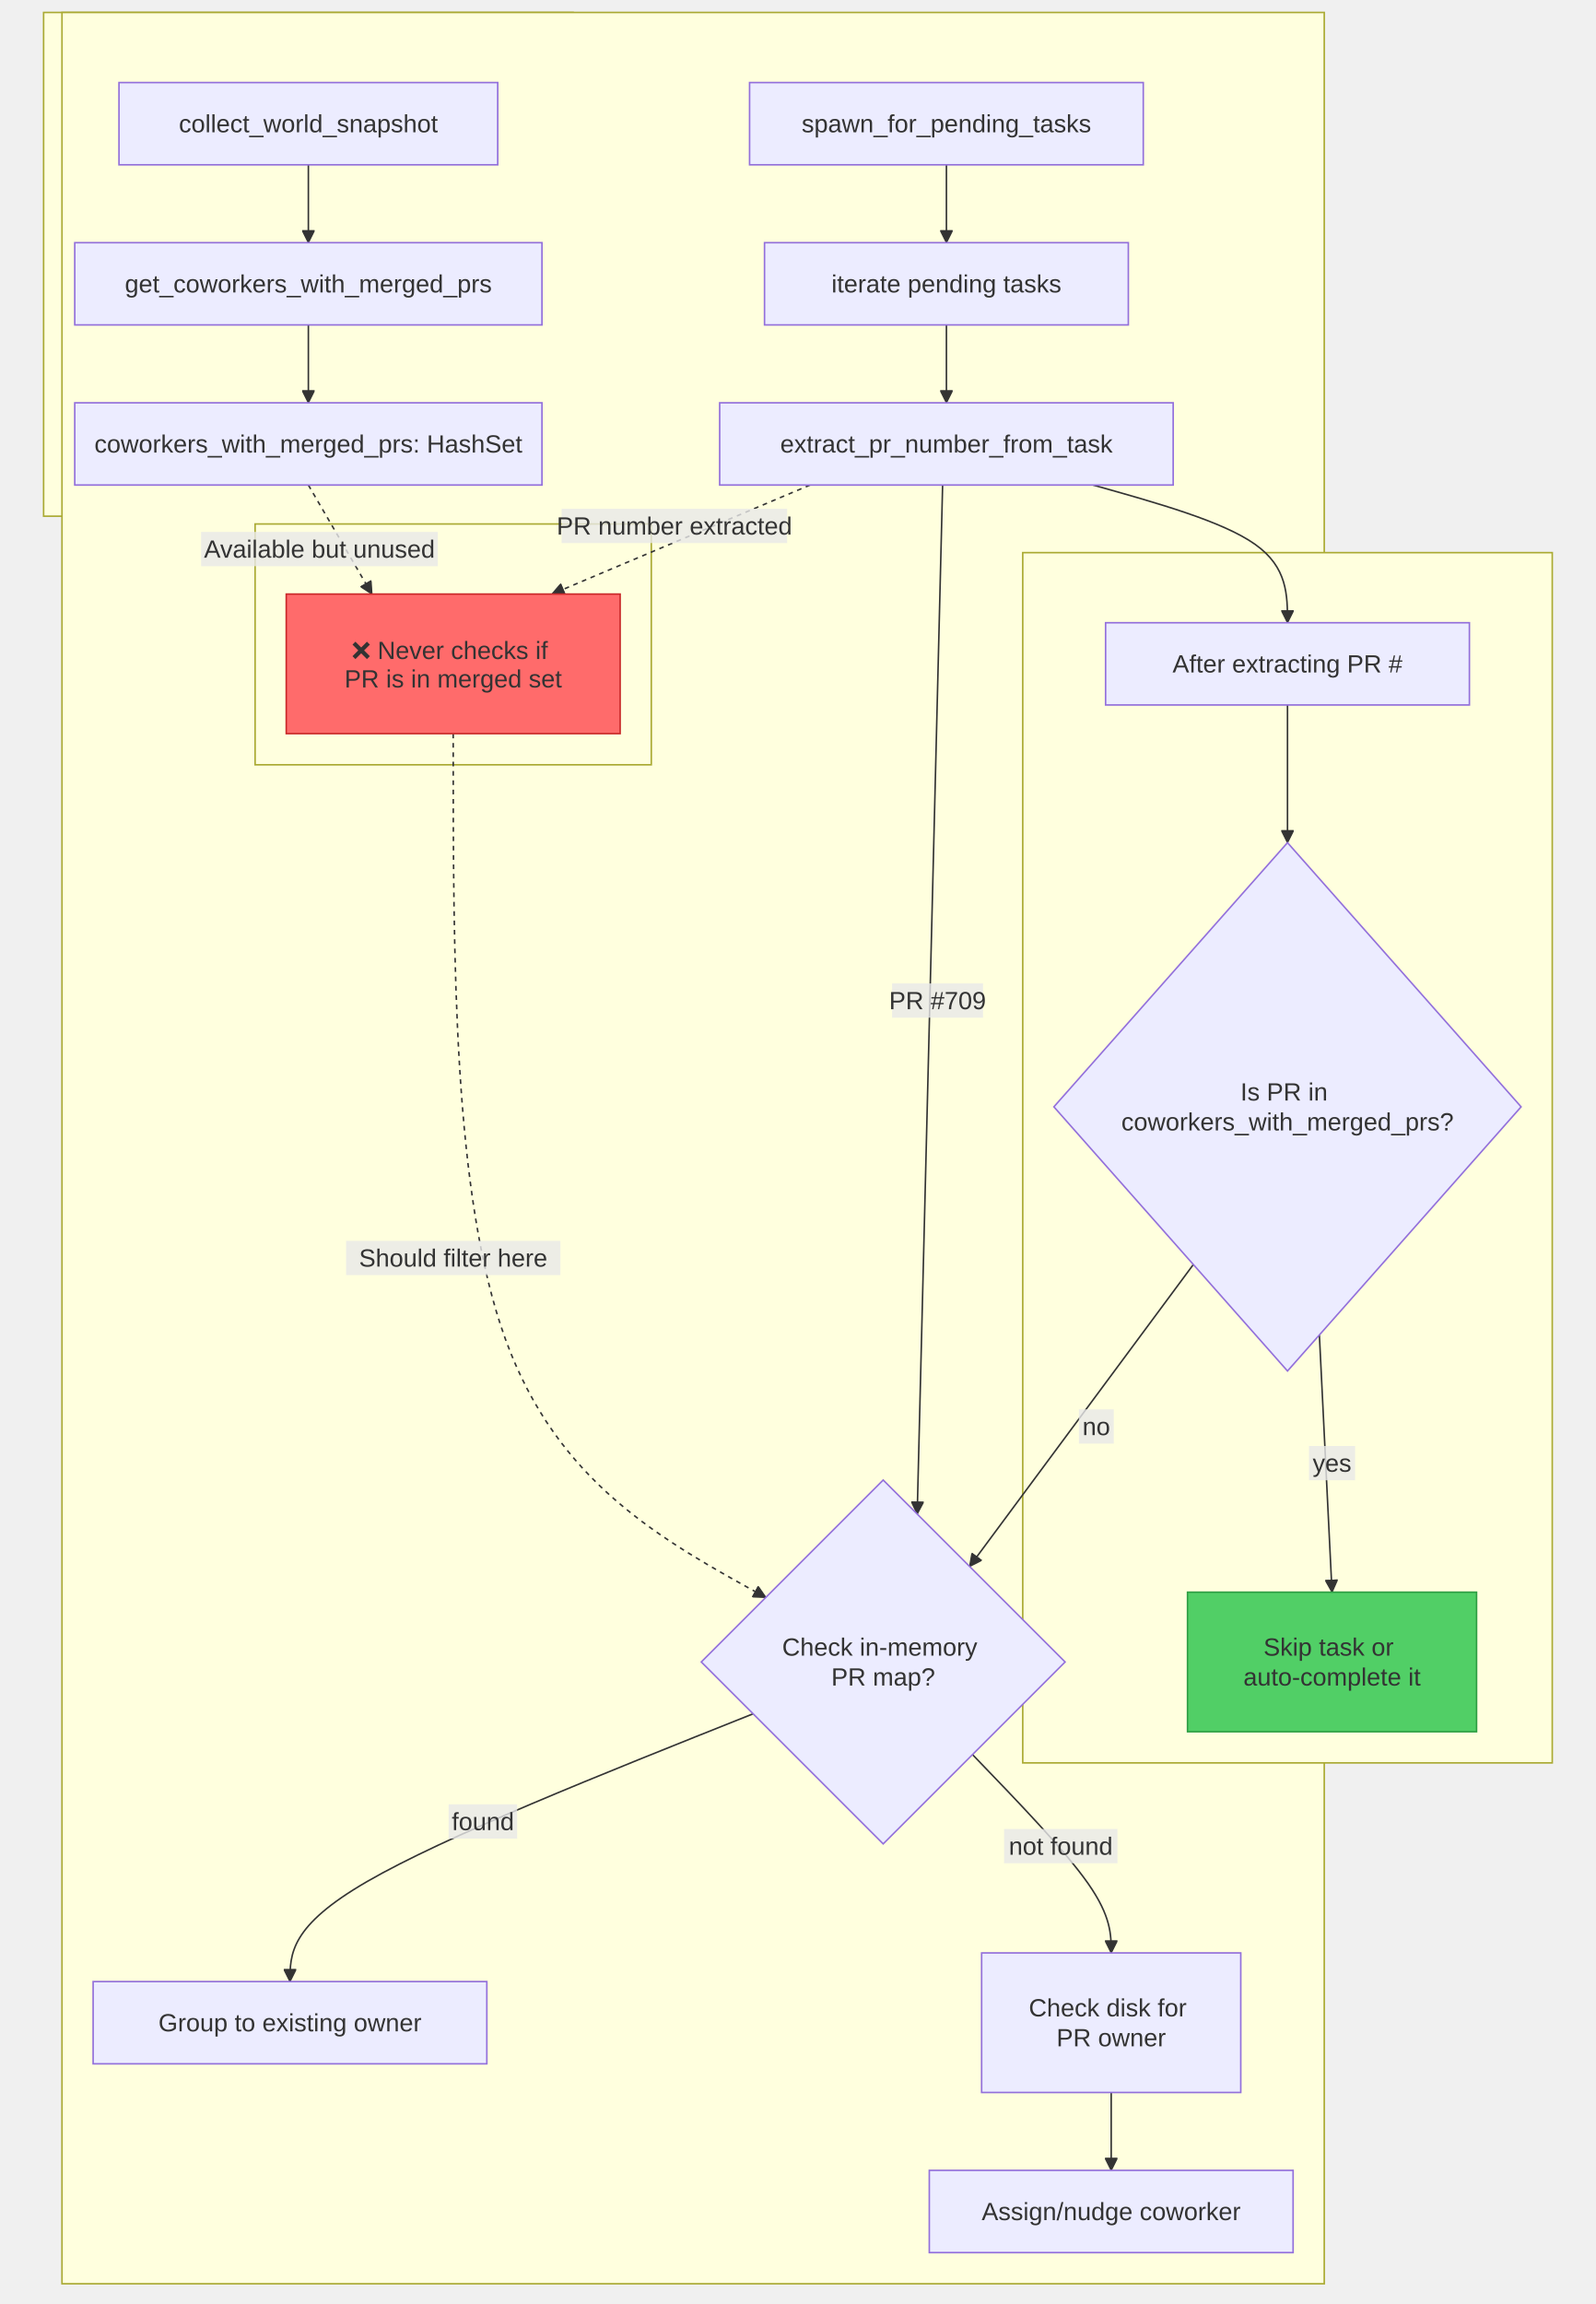
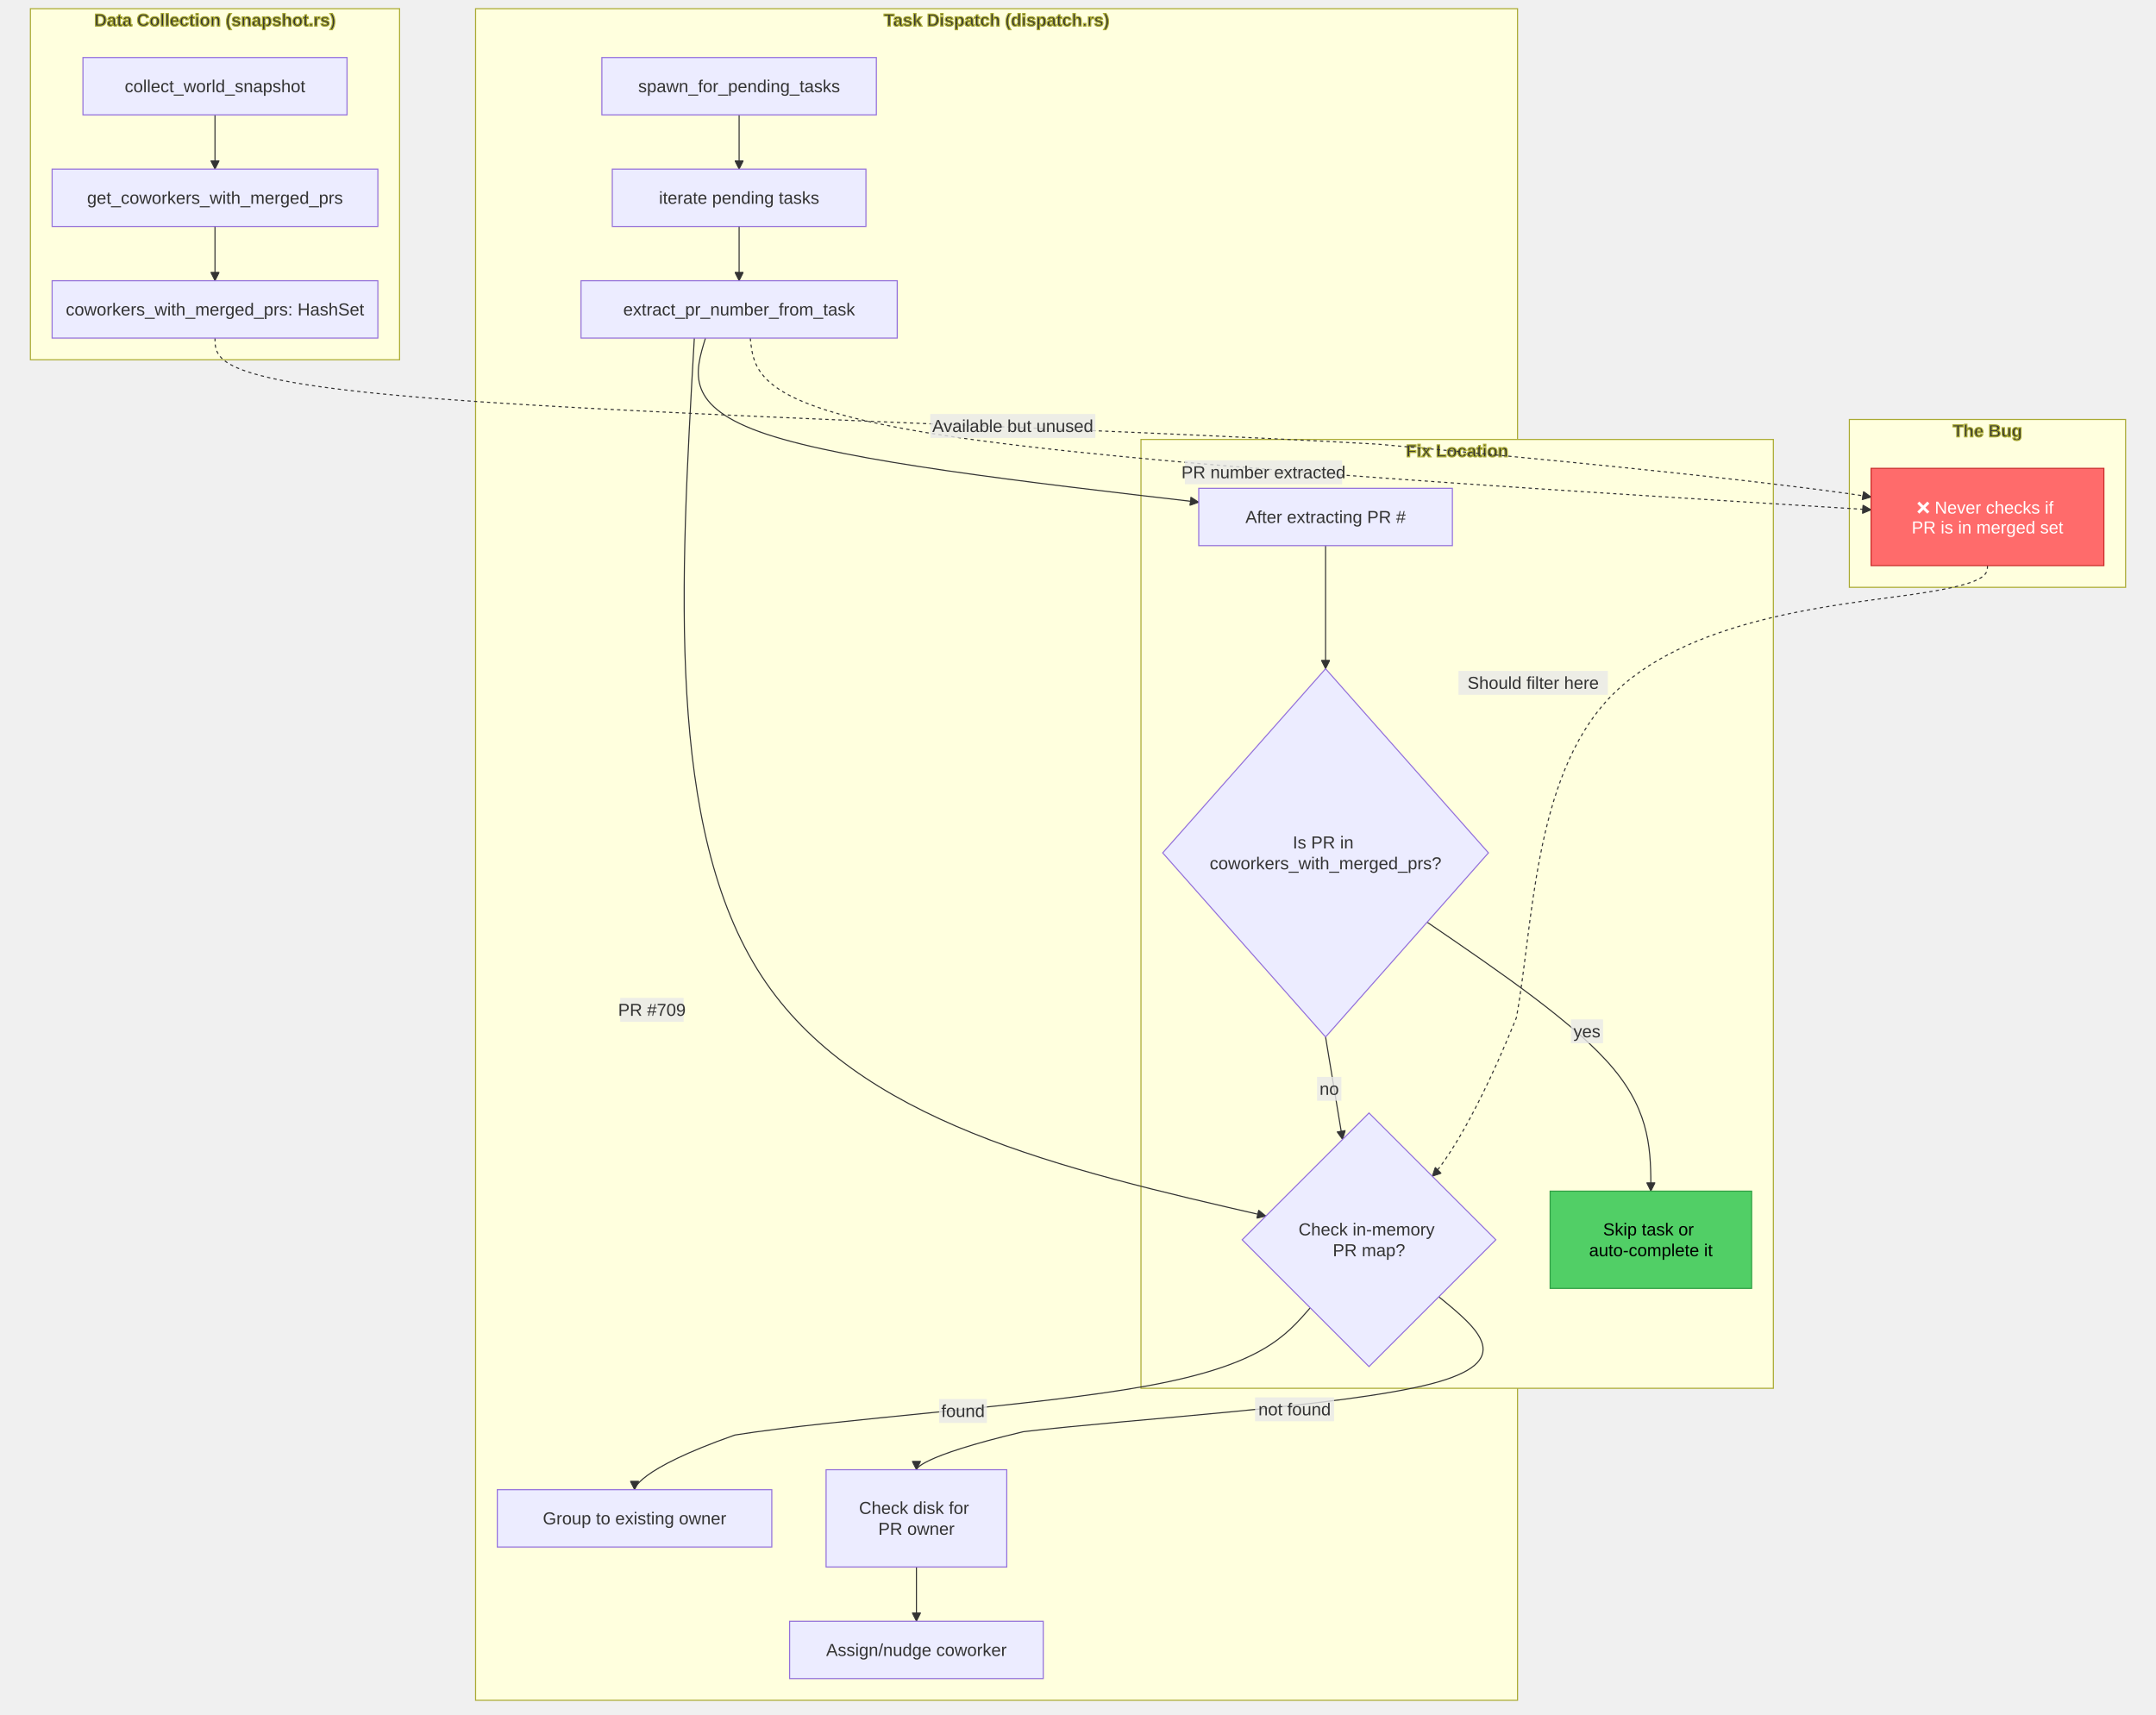
- <svg xmlns="http://www.w3.org/2000/svg" width="1024.7" height="1479.2" viewBox="-8 -28 1024.7 1479.2" class="mermaid">
+ <svg xmlns="http://www.w3.org/2000/svg" width="1985.6" height="1579.2" viewBox="-8 -28 1985.6 1579.2" class="mermaid">
  <style>

.mermaid {
  font-family: trebuchet ms, verdana, arial, sans-serif;
  font-size: 16px;
}

.node rect,
.node polygon,
.node circle,
.node ellipse,
.node path {
  fill: #ECECFF;
  stroke: #9370DB;
  stroke-width: 1px;
}

.node line {
  stroke: #9370DB;
  stroke-width: 1px;
}

.node .label {
  fill: #333333;
}

.node text {
  fill: #333333;
  font-family: trebuchet ms, verdana, arial, sans-serif;
  font-size: 16px;
}

.edge-path {
  fill: none;
  stroke: #333333;
  stroke-width: 1px;
}

.edge-label {
  fill: #333333;
  font-family: trebuchet ms, verdana, arial, sans-serif;
}

.edge-label-bg {
  fill: rgba(232, 232, 232, 0.8);
}

.subgraph {
  fill: #ffffde;
  stroke: #aaaa33;
  stroke-width: 1px;
}

.subgraph-title {
  fill: #333333;
  font-weight: bold;
}

.cluster rect {
  fill: #ffffde;
  stroke: #aaaa33;
  stroke-width: 1px;
  rx: 5px;
  ry: 5px;
}

.cluster-label {
  fill: #333333;
  font-family: trebuchet ms, verdana, arial, sans-serif;
  font-size: 16px;
  font-weight: bold;
}

marker path {
  fill: #333333;
  stroke: #333333;
}

  </style>
  <defs>
    <marker id="arrow_point" viewBox="0 0 10 10" refX="10" refY="5" markerWidth="8" markerHeight="8" orient="auto" markerUnits="userSpaceOnUse">
      <path d="M 0 0 L 10 5 L 0 10 z" />
    </marker>
    <marker id="arrow_point_start" viewBox="0 0 10 10" refX="4.5" refY="5" markerWidth="8" markerHeight="8" orient="auto" markerUnits="userSpaceOnUse">
      <path d="M 0 5 L 10 10 L 10 0 z" />
    </marker>
    <marker id="arrow_cross" viewBox="0 0 11 11" refX="12" refY="5.2" markerWidth="11" markerHeight="11" orient="auto" markerUnits="userSpaceOnUse">
      <path d="M 1 1 L 10 10 M 10 1 L 1 10" fill="none" stroke-width="2" />
    </marker>
    <marker id="arrow_cross_start" viewBox="0 0 11 11" refX="-1" refY="5.2" markerWidth="11" markerHeight="11" orient="auto" markerUnits="userSpaceOnUse">
      <path d="M 1 1 L 10 10 M 10 1 L 1 10" fill="none" stroke-width="2" />
    </marker>
    <marker id="arrow_circle" viewBox="0 0 10 10" refX="11" refY="5" markerWidth="11" markerHeight="11" orient="auto" markerUnits="userSpaceOnUse">
      <circle cx="5" cy="5" r="5" />
    </marker>
    <marker id="arrow_circle_start" viewBox="0 0 10 10" refX="-1" refY="5" markerWidth="11" markerHeight="11" orient="auto" markerUnits="userSpaceOnUse">
      <circle cx="5" cy="5" r="5" />
    </marker>
  </defs>
  <g class="root">
    <g class="clusters">
-       <g class="subgraph" id="subgraph-">
+       <g class="subgraph" id="subgraph-Data Collection (snapshot.rs)">
        <rect x="20" y="-20" width="340" height="323.4" class="cluster" />
-         <text x="190" y="-4" class="cluster-label" text-anchor="middle" />
-       </g>
-       <g class="subgraph" id="subgraph-">
-         <rect x="31.8" y="-20" width="810.5" height="1458.2" class="cluster" />
-         <text x="437.05" y="-4" class="cluster-label" text-anchor="middle" />
-       </g>
-       <g class="subgraph" id="subgraph-">
-         <rect x="155.8" y="308.4" width="254.4" height="154.6" class="cluster" />
-         <text x="283" y="324.4" class="cluster-label" text-anchor="middle" />
-       </g>
-       <g class="subgraph" id="subgraph-">
-         <rect x="648.7" y="326.8" width="340" height="777" class="cluster" />
-         <text x="818.7" y="342.8" class="cluster-label" text-anchor="middle" />
+         <text x="190" y="-4" class="cluster-label" text-anchor="middle">Data Collection (snapshot.rs)</text>
+       </g>
+       <g class="subgraph" id="subgraph-Task Dispatch (dispatch.rs)">
+         <rect x="430" y="-20" width="959.6" height="1558.2" class="cluster" />
+         <text x="909.8" y="-4" class="cluster-label" text-anchor="middle">Task Dispatch (dispatch.rs)</text>
+       </g>
+       <g class="subgraph" id="subgraph-The Bug">
+         <rect x="1695.2" y="358.4" width="254.4" height="154.6" class="cluster" />
+         <text x="1822.4" y="374.4" class="cluster-label" text-anchor="middle">The Bug</text>
+       </g>
+       <g class="subgraph" id="subgraph-Fix Location">
+         <rect x="1042.8" y="376.8" width="582.4" height="874" class="cluster" />
+         <text x="1334" y="392.8" class="cluster-label" text-anchor="middle">Fix Location</text>
      </g>
    </g>
    <g class="edgePaths">
      <g class="edge" id="edge-L-A-B-0">
        <path d="M 190.00 77.80 C 190.00 86.13, 190.00 94.47, 190.00 102.80 C 190.00 111.13, 190.00 119.47, 190.00 127.80" class="edge-path" fill="none" stroke-width="1" marker-end="url(#arrow_point)" />
      </g>
      <g class="edge" id="edge-L-B-C-0">
-         <path d="M 190.00 180.60 C 190.00 188.93, 190.00 197.27, 190.00 205.60 C 190.00 213.93, 190.00 222.27, 190.00 230.60" class="edge-path" marker-end="url(#arrow_point)" fill="none" stroke-width="1" />
+         <path d="M 190.00 180.60 C 190.00 188.93, 190.00 197.27, 190.00 205.60 C 190.00 213.93, 190.00 222.27, 190.00 230.60" class="edge-path" stroke-width="1" marker-end="url(#arrow_point)" fill="none" />
      </g>
      <g class="edge" id="edge-L-D-E-0">
-         <path d="M 599.70 77.80 C 599.70 86.13, 599.70 94.47, 599.70 102.80 C 599.70 111.13, 599.70 119.47, 599.70 127.80" class="edge-path" fill="none" stroke-width="1" marker-end="url(#arrow_point)" />
+         <path d="M 672.70 77.80 C 672.70 86.13, 672.70 94.47, 672.70 102.80 C 672.70 111.13, 672.70 119.47, 672.70 127.80" class="edge-path" fill="none" stroke-width="1" marker-end="url(#arrow_point)" />
      </g>
      <g class="edge" id="edge-L-E-F-0">
-         <path d="M 599.70 180.60 C 599.70 188.93, 599.70 197.27, 599.70 205.60 C 599.70 213.93, 599.70 222.27, 599.70 230.60" class="edge-path" marker-end="url(#arrow_point)" fill="none" stroke-width="1" />
+         <path d="M 672.70 180.60 C 672.70 188.93, 672.70 197.27, 672.70 205.60 C 672.70 213.93, 672.70 222.27, 672.70 230.60" class="edge-path" stroke-width="1" marker-end="url(#arrow_point)" fill="none" />
      </g>
      <g class="edge" id="edge-L-F-G-0">
-         <path d="M 597.25 283.40 L 580.93 944.03" class="edge-path" stroke-width="1" fill="none" marker-end="url(#arrow_point)" />
+         <path d="M 631.46 283.40 C 618.44 509.67, 605.42 735.93, 693.15 870.73 C 780.88 1005.52, 969.35 1048.85, 1157.83 1092.17" class="edge-path" stroke-width="1" fill="none" marker-end="url(#arrow_point)" />
      </g>
      <g class="edge" id="edge-L-G-H-0">
-         <path d="M 475.58 1072.28 C 376.46 1111.79, 277.33 1151.29, 227.76 1179.95 C 178.20 1208.60, 178.20 1226.40, 178.20 1244.20" class="edge-path" marker-end="url(#arrow_point)" fill="none" stroke-width="1" />
+         <path d="M 1198.66 1176.66 C 1175.88 1203.04, 1153.09 1229.42, 1049.38 1248.44 C 945.67 1267.47, 761.03 1279.13, 668.72 1293.87 C 576.40 1326.40, 576.40 1344.20, 576.40 1344.20" class="edge-path" stroke-width="1" marker-end="url(#arrow_point)" fill="none" />
      </g>
      <g class="edge" id="edge-L-G-I-0">
-         <path d="M 616.44 1098.46 C 646.13 1129.24, 675.81 1160.02, 690.66 1181.24 C 705.50 1202.47, 705.50 1214.13, 705.50 1225.80" class="edge-path" stroke-width="1" marker-end="url(#arrow_point)" fill="none" />
+         <path d="M 1317.10 1166.50 C 1353.57 1196.26, 1390.03 1226.03, 1309.85 1246.75 C 1229.67 1267.47, 1032.83 1279.13, 934.42 1290.80 C 836.00 1314.13, 836.00 1325.80, 836.00 1325.80" class="edge-path" marker-end="url(#arrow_point)" fill="none" stroke-width="1" />
      </g>
      <g class="edge" id="edge-L-I-J-0">
-         <path d="M 705.50 1315.40 C 705.50 1323.73, 705.50 1332.07, 705.50 1340.40 C 705.50 1348.73, 705.50 1357.07, 705.50 1365.40" class="edge-path" fill="none" marker-end="url(#arrow_point)" stroke-width="1" />
+         <path d="M 836.00 1415.40 C 836.00 1423.73, 836.00 1432.07, 836.00 1440.40 C 836.00 1448.73, 836.00 1457.07, 836.00 1465.40" class="edge-path" stroke-width="1" marker-end="url(#arrow_point)" fill="none" />
      </g>
      <g class="edge" id="edge-L-C-K-0">
-         <path d="M 190.00 283.40 L 230.79 353.40" class="edge-path" fill="none" stroke-width="2" stroke-dasharray="3,3" marker-end="url(#arrow_point)" />
+         <path d="M 190.00 283.40 C 190.00 303.40, 190.00 323.40, 394.18 339.23 C 598.37 355.07, 1006.73 366.73, 1260.93 381.14 C 1615.17 412.69, 1715.20 429.83, 1715.20 429.83" class="edge-path" fill="none" stroke-dasharray="3,3" stroke-width="2" marker-end="url(#arrow_point)" />
      </g>
      <g class="edge" id="edge-L-F-K-0">
-         <path d="M 512.12 283.40 L 346.44 353.40" class="edge-path" marker-end="url(#arrow_point)" fill="none" stroke-width="2" stroke-dasharray="3,3" />
+         <path d="M 682.97 283.40 C 686.21 315.07, 689.46 346.73, 861.50 373.10 C 1033.53 399.46, 1374.37 420.52, 1715.20 441.58" class="edge-path" marker-end="url(#arrow_point)" fill="none" stroke-width="2" stroke-dasharray="3,3" />
      </g>
      <g class="edge" id="edge-L-K-G-0">
-         <path d="M 283.00 443.00 C 283.00 591.07, 283.00 739.13, 316.46 831.56 C 349.91 923.99, 416.82 960.78, 483.74 997.56" class="edge-path" stroke-dasharray="3,3" marker-end="url(#arrow_point)" fill="none" stroke-width="2" />
+         <path d="M 1822.40 493.00 C 1822.40 501.33, 1822.40 509.67, 1752.67 519.67 C 1682.93 529.67, 1543.47 541.33, 1473.73 615.37 C 1404.00 689.40, 1404.00 825.80, 1388.51 909.55 C 1342.06 1024.39, 1311.08 1055.48, 1311.08 1055.48" class="edge-path" fill="none" stroke-dasharray="3,3" marker-end="url(#arrow_point)" stroke-width="2" />
      </g>
      <g class="edge" id="edge-L-L-M-0">
-         <path d="M 818.70 424.60 C 818.70 442.40, 818.70 460.20, 818.70 474.93 C 818.70 489.67, 818.70 501.33, 818.70 513.00" class="edge-path" marker-end="url(#arrow_point)" stroke-width="1" fill="none" />
+         <path d="M 1212.80 474.60 C 1212.80 489.07, 1212.80 503.53, 1212.80 516.60 C 1212.80 529.67, 1212.80 541.33, 1212.80 553.00 C 1212.80 576.33, 1212.80 588.00, 1212.80 588.00" class="edge-path" stroke-width="1" marker-end="url(#arrow_point)" fill="none" />
      </g>
      <g class="edge" id="edge-L-M-N-0">
-         <path d="M 839.17 829.05 L 847.30 994.20" class="edge-path" fill="none" stroke-width="1" marker-end="url(#arrow_point)" />
+         <path d="M 1306.32 821.46 C 1375.01 868.38, 1443.71 915.29, 1478.05 956.58 C 1512.40 997.87, 1512.40 1033.53, 1512.40 1069.20" class="edge-path" marker-end="url(#arrow_point)" fill="none" stroke-width="1" />
      </g>
      <g class="edge" id="edge-L-M-G-0">
-         <path d="M 758.24 783.84 L 614.59 977.69" class="edge-path" stroke-width="1" fill="none" marker-end="url(#arrow_point)" />
+         <path d="M 1212.80 927.20 L 1228.44 1021.56" class="edge-path" marker-end="url(#arrow_point)" fill="none" stroke-width="1" />
      </g>
      <g class="edge" id="edge-L-F-L-0">
-         <path d="M 693.86 283.40 C 735.48 295.07, 777.09 306.73, 797.89 321.47 C 818.70 336.20, 818.70 354.00, 818.70 371.80" class="edge-path" fill="none" stroke-width="1" marker-end="url(#arrow_point)" />
+         <path d="M 641.73 283.40 C 631.95 315.07, 622.18 346.73, 697.89 371.94 C 773.60 397.14, 934.80 415.88, 1096.00 434.62" class="edge-path" fill="none" marker-end="url(#arrow_point)" stroke-width="1" />
      </g>
    </g>
    <g class="edgeLabels">
      <g class="edgeLabel" id="edge-label-L-F-G-0">
-         <rect x="564.8" y="603.383" width="58.4" height="22" class="edge-label-bg" />
-         <text x="594" y="614.383" class="edge-label" text-anchor="middle" dominant-baseline="central">PR #709</text>
+         <rect x="563.2" y="891.201" width="58.4" height="22" class="edge-label-bg" />
+         <text x="592.4" y="902.201" class="edge-label" text-anchor="middle" dominant-baseline="central">PR #709</text>
      </g>
      <g class="edgeLabel" id="edge-label-L-G-H-0">
-         <rect x="280.089" y="1130.427" width="44" height="22" class="edge-label-bg" />
-         <text x="302.089" y="1141.427" class="edge-label" text-anchor="middle" dominant-baseline="central">found</text>
+         <rect x="856.887" y="1260.686" width="44" height="22" class="edge-label-bg" />
+         <text x="878.887" y="1271.686" class="edge-label" dominant-baseline="central" text-anchor="middle">found</text>
      </g>
      <g class="edgeLabel" id="edge-label-L-G-I-0">
-         <rect x="636.72" y="1146.225" width="72.8" height="22" class="edge-label-bg" />
-         <text x="673.12" y="1157.225" class="edge-label" dominant-baseline="central" text-anchor="middle">not found</text>
+         <rect x="1147.866" y="1259.158" width="72.8" height="22" class="edge-label-bg" />
+         <text x="1184.266" y="1270.158" class="edge-label" text-anchor="middle" dominant-baseline="central">not found</text>
      </g>
      <g class="edgeLabel" id="edge-label-L-C-K-0">
-         <rect x="121.114" y="313.504" width="152" height="22" class="edge-label-bg" />
-         <text x="197.114" y="324.504" class="edge-label" dominant-baseline="central" text-anchor="middle">Available but unused</text>
+         <rect x="848.738" y="353.391" width="152" height="22" class="edge-label-bg" />
+         <text x="924.738" y="364.391" class="edge-label" dominant-baseline="central" text-anchor="middle">Available but unused</text>
      </g>
      <g class="edgeLabel" id="edge-label-L-F-K-0">
-         <rect x="352.612" y="298.655" width="144.8" height="22" class="edge-label-bg" />
-         <text x="425.012" y="309.655" class="edge-label" text-anchor="middle" dominant-baseline="central">PR number extracted</text>
+         <rect x="1083.229" y="396.003" width="144.8" height="22" class="edge-label-bg" />
+         <text x="1155.629" y="407.003" class="edge-label" text-anchor="middle" dominant-baseline="central">PR number extracted</text>
      </g>
      <g class="edgeLabel" id="edge-label-L-K-G-0">
-         <rect x="214.2" y="768.637" width="137.6" height="22" class="edge-label-bg" />
-         <text x="283" y="779.637" class="edge-label" dominant-baseline="central" text-anchor="middle">Should filter here</text>
+         <rect x="1335.2" y="590.001" width="137.6" height="22" class="edge-label-bg" />
+         <text x="1404" y="601.001" class="edge-label" text-anchor="middle" dominant-baseline="central">Should filter here</text>
      </g>
      <g class="edgeLabel" id="edge-label-L-M-N-0">
-         <rect x="832.5" y="900.344" width="29.6" height="22" class="edge-label-bg" />
-         <text x="847.3" y="911.344" class="edge-label" dominant-baseline="central" text-anchor="middle">yes</text>
+         <rect x="1438.739" y="911.003" width="29.6" height="22" class="edge-label-bg" />
+         <text x="1453.539" y="922.003" class="edge-label" text-anchor="middle" dominant-baseline="central">yes</text>
      </g>
      <g class="edgeLabel" id="edge-label-L-M-G-0">
-         <rect x="684.743" y="876.815" width="22.4" height="22" class="edge-label-bg" />
-         <text x="695.943" y="887.815" class="edge-label" dominant-baseline="central" text-anchor="middle">no</text>
+         <rect x="1204.962" y="963.957" width="22.4" height="22" class="edge-label-bg" />
+         <text x="1216.162" y="974.957" class="edge-label" text-anchor="middle" dominant-baseline="central">no</text>
      </g>
    </g>
    <g class="nodes">
      <g class="node" id="node-A">
        <rect x="68.4" y="25" width="243.2" height="52.8" />
-         <text x="190" y="51.4" class="label" text-anchor="middle" dominant-baseline="central">collect_world_snapshot</text>
+         <text x="190" y="51.4" class="label" dominant-baseline="central" text-anchor="middle">collect_world_snapshot</text>
      </g>
      <g class="node" id="node-B">
        <rect x="40" y="127.8" width="300" height="52.8" />
        <text x="190" y="154.2" class="label" dominant-baseline="central" text-anchor="middle">get_coworkers_with_merged_prs</text>
      </g>
      <g class="node" id="node-C">
        <rect x="40" y="230.6" width="300" height="52.8" />
        <text x="190" y="257" class="label" text-anchor="middle" dominant-baseline="central">coworkers_with_merged_prs: HashSet</text>
      </g>
      <g class="node" id="node-D">
-         <rect x="473.3" y="25" width="252.8" height="52.8" />
-         <text x="599.7" y="51.4" class="label" text-anchor="middle" dominant-baseline="central">spawn_for_pending_tasks</text>
+         <rect x="546.3" y="25" width="252.8" height="52.8" />
+         <text x="672.7" y="51.4" class="label" dominant-baseline="central" text-anchor="middle">spawn_for_pending_tasks</text>
      </g>
      <g class="node" id="node-E">
-         <rect x="482.9" y="127.8" width="233.6" height="52.8" />
-         <text x="599.7" y="154.2" class="label" text-anchor="middle" dominant-baseline="central">iterate pending tasks</text>
+         <rect x="555.9" y="127.8" width="233.6" height="52.8" />
+         <text x="672.7" y="154.2" class="label" text-anchor="middle" dominant-baseline="central">iterate pending tasks</text>
      </g>
      <g class="node" id="node-F">
-         <rect x="454.1" y="230.6" width="291.2" height="52.8" />
-         <text x="599.7" y="257" class="label" text-anchor="middle" dominant-baseline="central">extract_pr_number_from_task</text>
+         <rect x="527.1" y="230.6" width="291.2" height="52.8" />
+         <text x="672.7" y="257" class="label" text-anchor="middle" dominant-baseline="central">extract_pr_number_from_task</text>
      </g>
      <g class="node" id="node-G">
-         <polygon points="559.1,922.2 675.9,1039 559.1,1155.8 442.3,1039" />
-         <text x="559.1" y="1039" class="label" text-anchor="middle" dominant-baseline="central">
-           <tspan x="559.1" y="1039" dy="-0.6em">Check in-memory</tspan>
-           <tspan x="559.1" dy="1.2em">PR map?</tspan>
+         <polygon points="1252.8,997.2 1369.6,1114 1252.8,1230.8 1136,1114" />
+         <text x="1252.8" y="1114" class="label" text-anchor="middle" dominant-baseline="central">
+           <tspan x="1252.8" y="1114" dy="-0.6em">Check in-memory</tspan>
+           <tspan x="1252.8" dy="1.2em">PR map?</tspan>
        </text>
      </g>
      <g class="node" id="node-H">
-         <rect x="51.8" y="1244.2" width="252.8" height="52.8" />
-         <text x="178.2" y="1270.6" class="label" dominant-baseline="central" text-anchor="middle">Group to existing owner</text>
+         <rect x="450" y="1344.2" width="252.8" height="52.8" />
+         <text x="576.4" y="1370.6" class="label" text-anchor="middle" dominant-baseline="central">Group to existing owner</text>
      </g>
      <g class="node" id="node-I">
-         <rect x="622.3" y="1225.8" width="166.4" height="89.6" />
-         <text x="705.5" y="1270.6" class="label" text-anchor="middle" dominant-baseline="central">
-           <tspan x="705.5" y="1270.6" dy="-0.6em">Check disk for</tspan>
-           <tspan x="705.5" dy="1.2em">PR owner</tspan>
+         <rect x="752.8" y="1325.8" width="166.4" height="89.6" />
+         <text x="836" y="1370.6" class="label" text-anchor="middle" dominant-baseline="central">
+           <tspan x="836" y="1370.6" dy="-0.6em">Check disk for</tspan>
+           <tspan x="836" dy="1.2em">PR owner</tspan>
        </text>
      </g>
      <g class="node" id="node-J">
-         <rect x="588.7" y="1365.4" width="233.6" height="52.8" />
-         <text x="705.5" y="1391.8" class="label" dominant-baseline="central" text-anchor="middle">Assign/nudge coworker</text>
+         <rect x="719.2" y="1465.4" width="233.6" height="52.8" />
+         <text x="836" y="1491.8" class="label" text-anchor="middle" dominant-baseline="central">Assign/nudge coworker</text>
      </g>
      <g class="node" id="node-K">
-         <rect x="175.8" y="353.4" width="214.4" height="89.6" style="fill:#ff6b6b !important;stroke:#c92a2a !important;color:#fff !important" />
-         <text x="283" y="398.2" class="label" dominant-baseline="central" text-anchor="middle">
-           <tspan x="283" y="398.2" dy="-0.6em">❌ Never checks if</tspan>
-           <tspan x="283" dy="1.2em">PR is in merged set</tspan>
+         <rect x="1715.2" y="403.4" width="214.4" height="89.6" style="fill:#ff6b6b !important;stroke:#c92a2a !important;color:#fff !important" />
+         <text x="1822.4" y="448.2" class="label" text-anchor="middle" style="fill: #fff" dominant-baseline="central">
+           <tspan x="1822.4" y="448.2" dy="-0.6em">❌ Never checks if</tspan>
+           <tspan x="1822.4" dy="1.2em">PR is in merged set</tspan>
        </text>
      </g>
      <g class="node" id="node-L">
-         <rect x="701.9" y="371.8" width="233.6" height="52.8" />
-         <text x="818.7" y="398.2" class="label" dominant-baseline="central" text-anchor="middle">After extracting PR #</text>
+         <rect x="1096" y="421.8" width="233.6" height="52.8" />
+         <text x="1212.8" y="448.2" class="label" text-anchor="middle" dominant-baseline="central">After extracting PR #</text>
      </g>
      <g class="node" id="node-M">
-         <polygon points="818.7,513 968.7,682.6 818.7,852.2 668.7,682.6" />
-         <text x="818.7" y="682.6" class="label" dominant-baseline="central" text-anchor="middle">
-           <tspan x="818.7" y="682.6" dy="-0.6em">Is PR in</tspan>
-           <tspan x="818.7" dy="1.2em">coworkers_with_merged_prs?</tspan>
+         <polygon points="1212.8,588 1362.8,757.6 1212.8,927.2 1062.8,757.6" />
+         <text x="1212.8" y="757.6" class="label" dominant-baseline="central" text-anchor="middle">
+           <tspan x="1212.8" y="757.6" dy="-0.6em">Is PR in</tspan>
+           <tspan x="1212.8" dy="1.2em">coworkers_with_merged_prs?</tspan>
        </text>
      </g>
      <g class="node" id="node-N">
-         <rect x="754.5" y="994.2" width="185.6" height="89.6" style="fill:#51cf66 !important;stroke:#2f9e44 !important;color:#000 !important" />
-         <text x="847.3" y="1039" class="label" dominant-baseline="central" text-anchor="middle">
-           <tspan x="847.3" y="1039" dy="-0.6em">Skip task or</tspan>
-           <tspan x="847.3" dy="1.2em">auto-complete it</tspan>
+         <rect x="1419.6" y="1069.2" width="185.6" height="89.6" style="fill:#51cf66 !important;stroke:#2f9e44 !important;color:#000 !important" />
+         <text x="1512.4" y="1114" class="label" text-anchor="middle" dominant-baseline="central" style="fill: #000">
+           <tspan x="1512.4" y="1114" dy="-0.6em">Skip task or</tspan>
+           <tspan x="1512.4" dy="1.2em">auto-complete it</tspan>
        </text>
      </g>
    </g>
  </g>
</svg>
